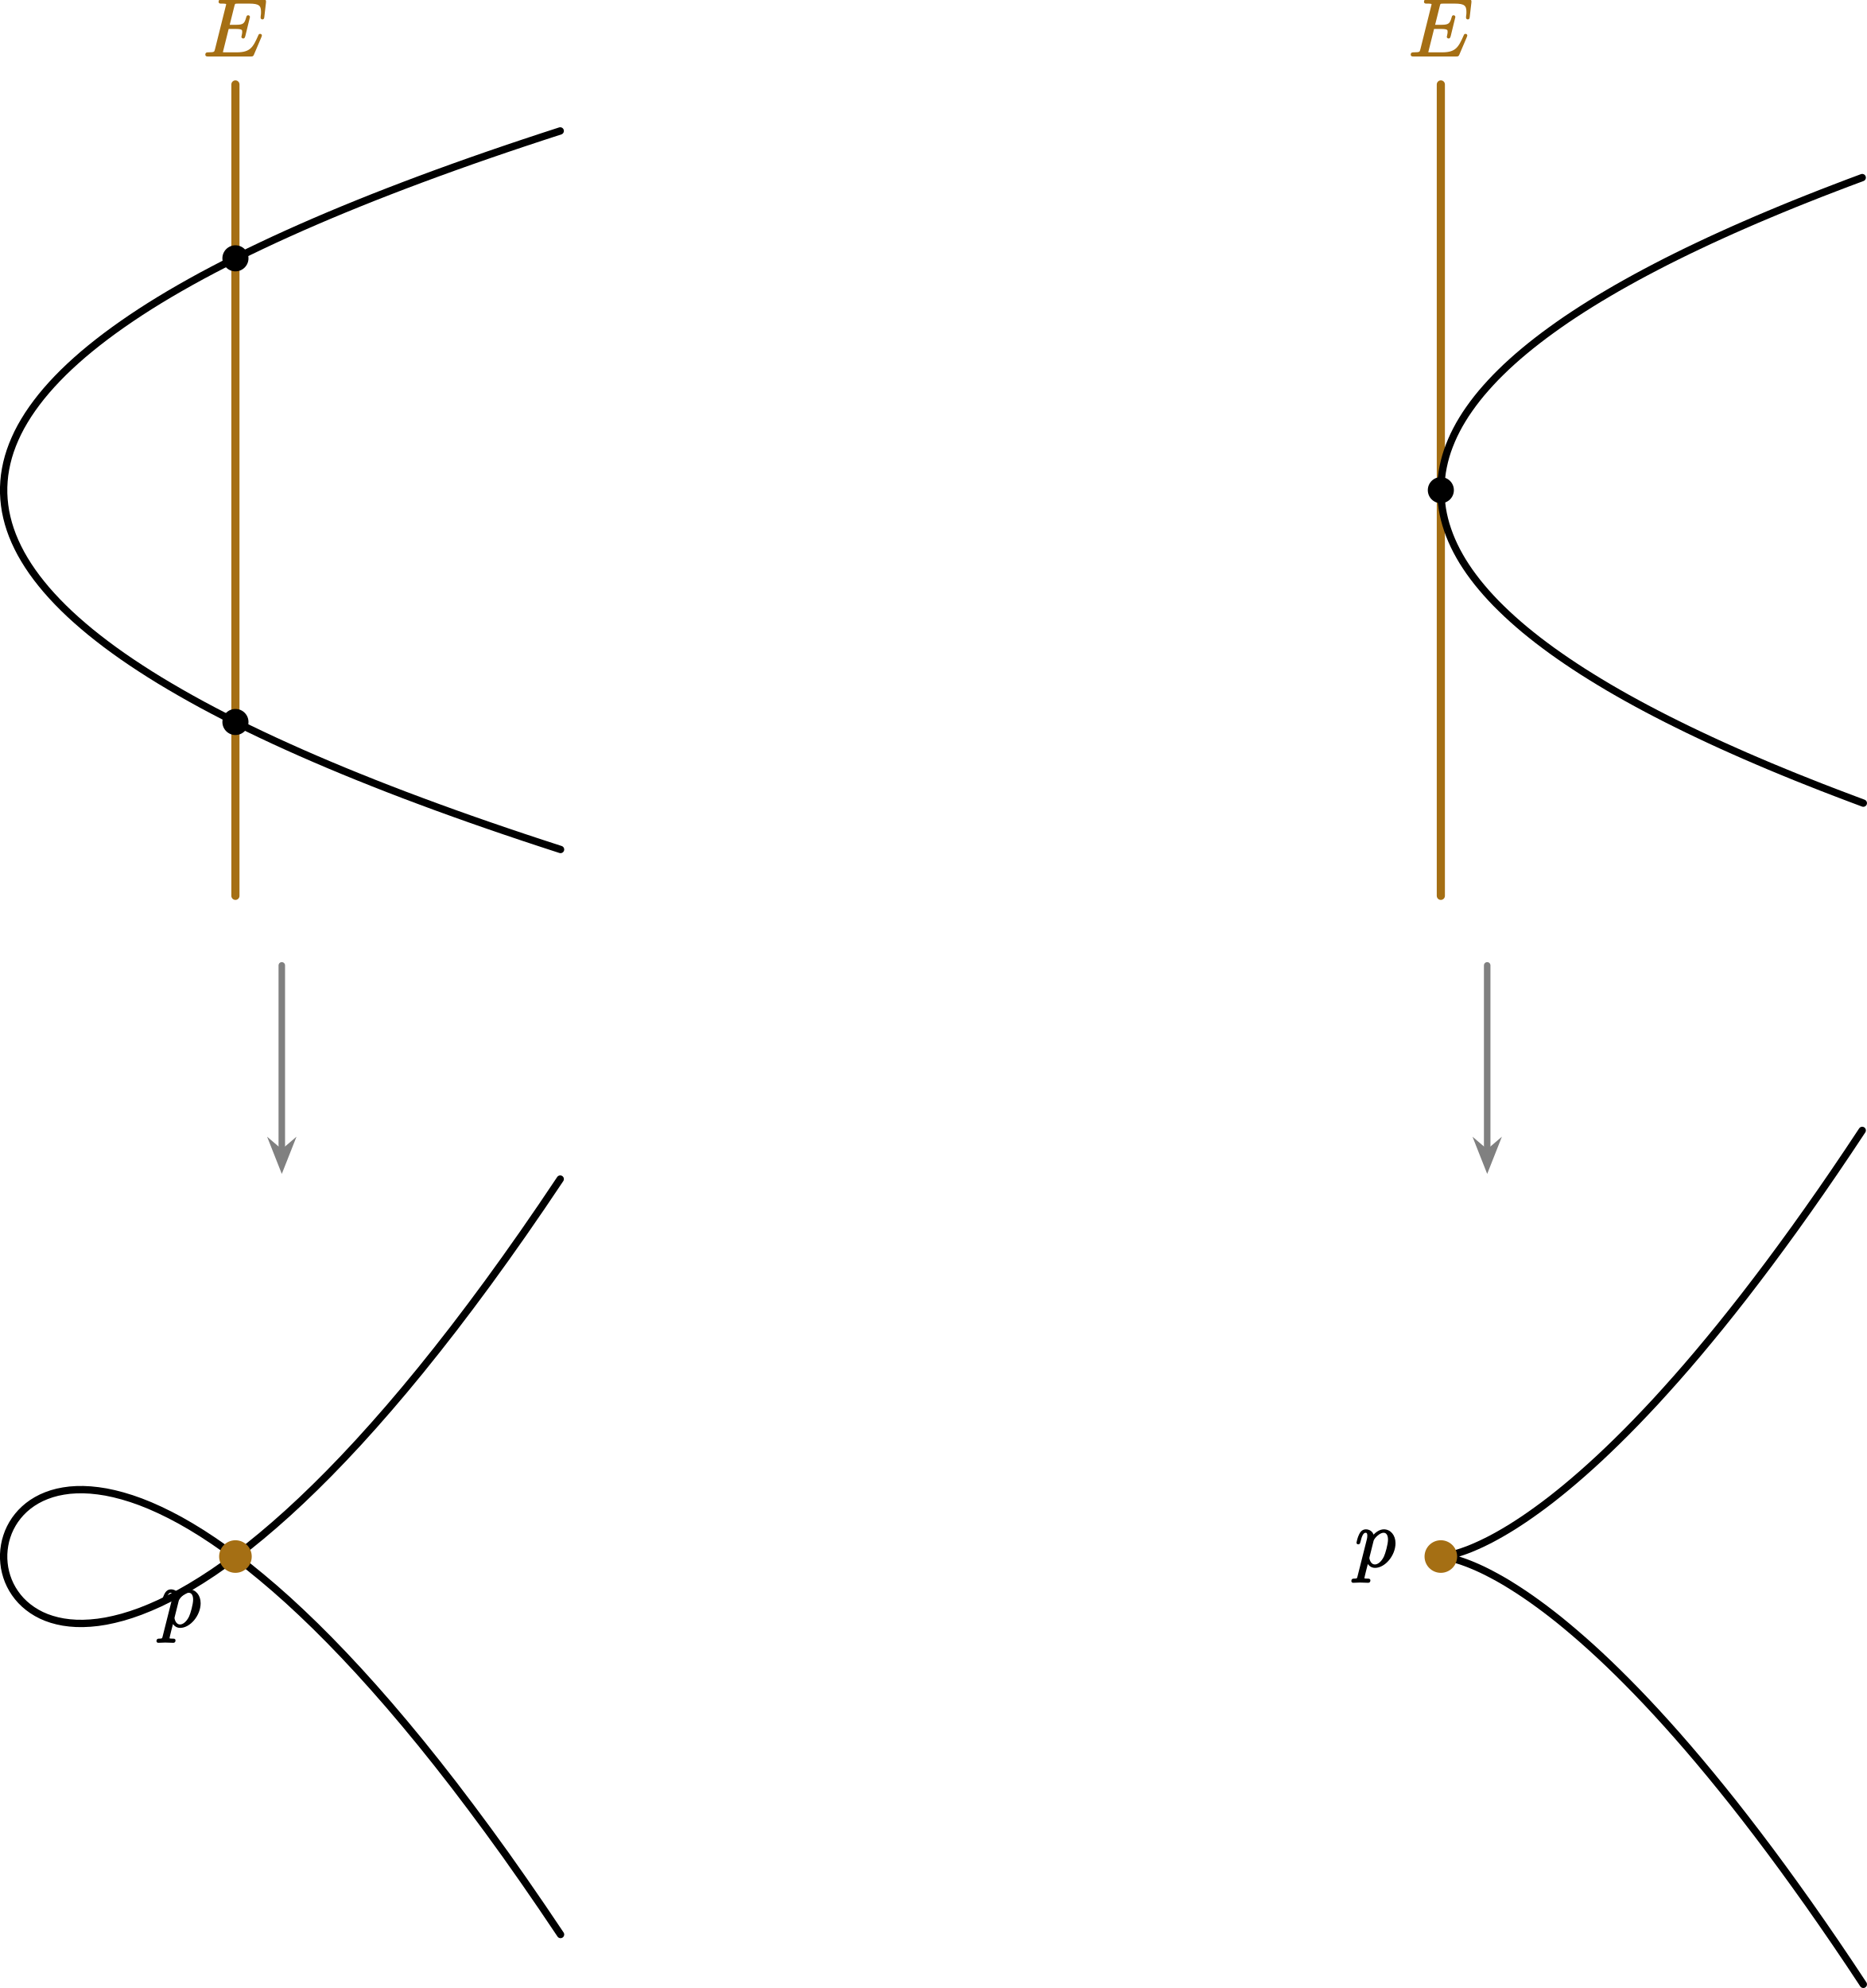
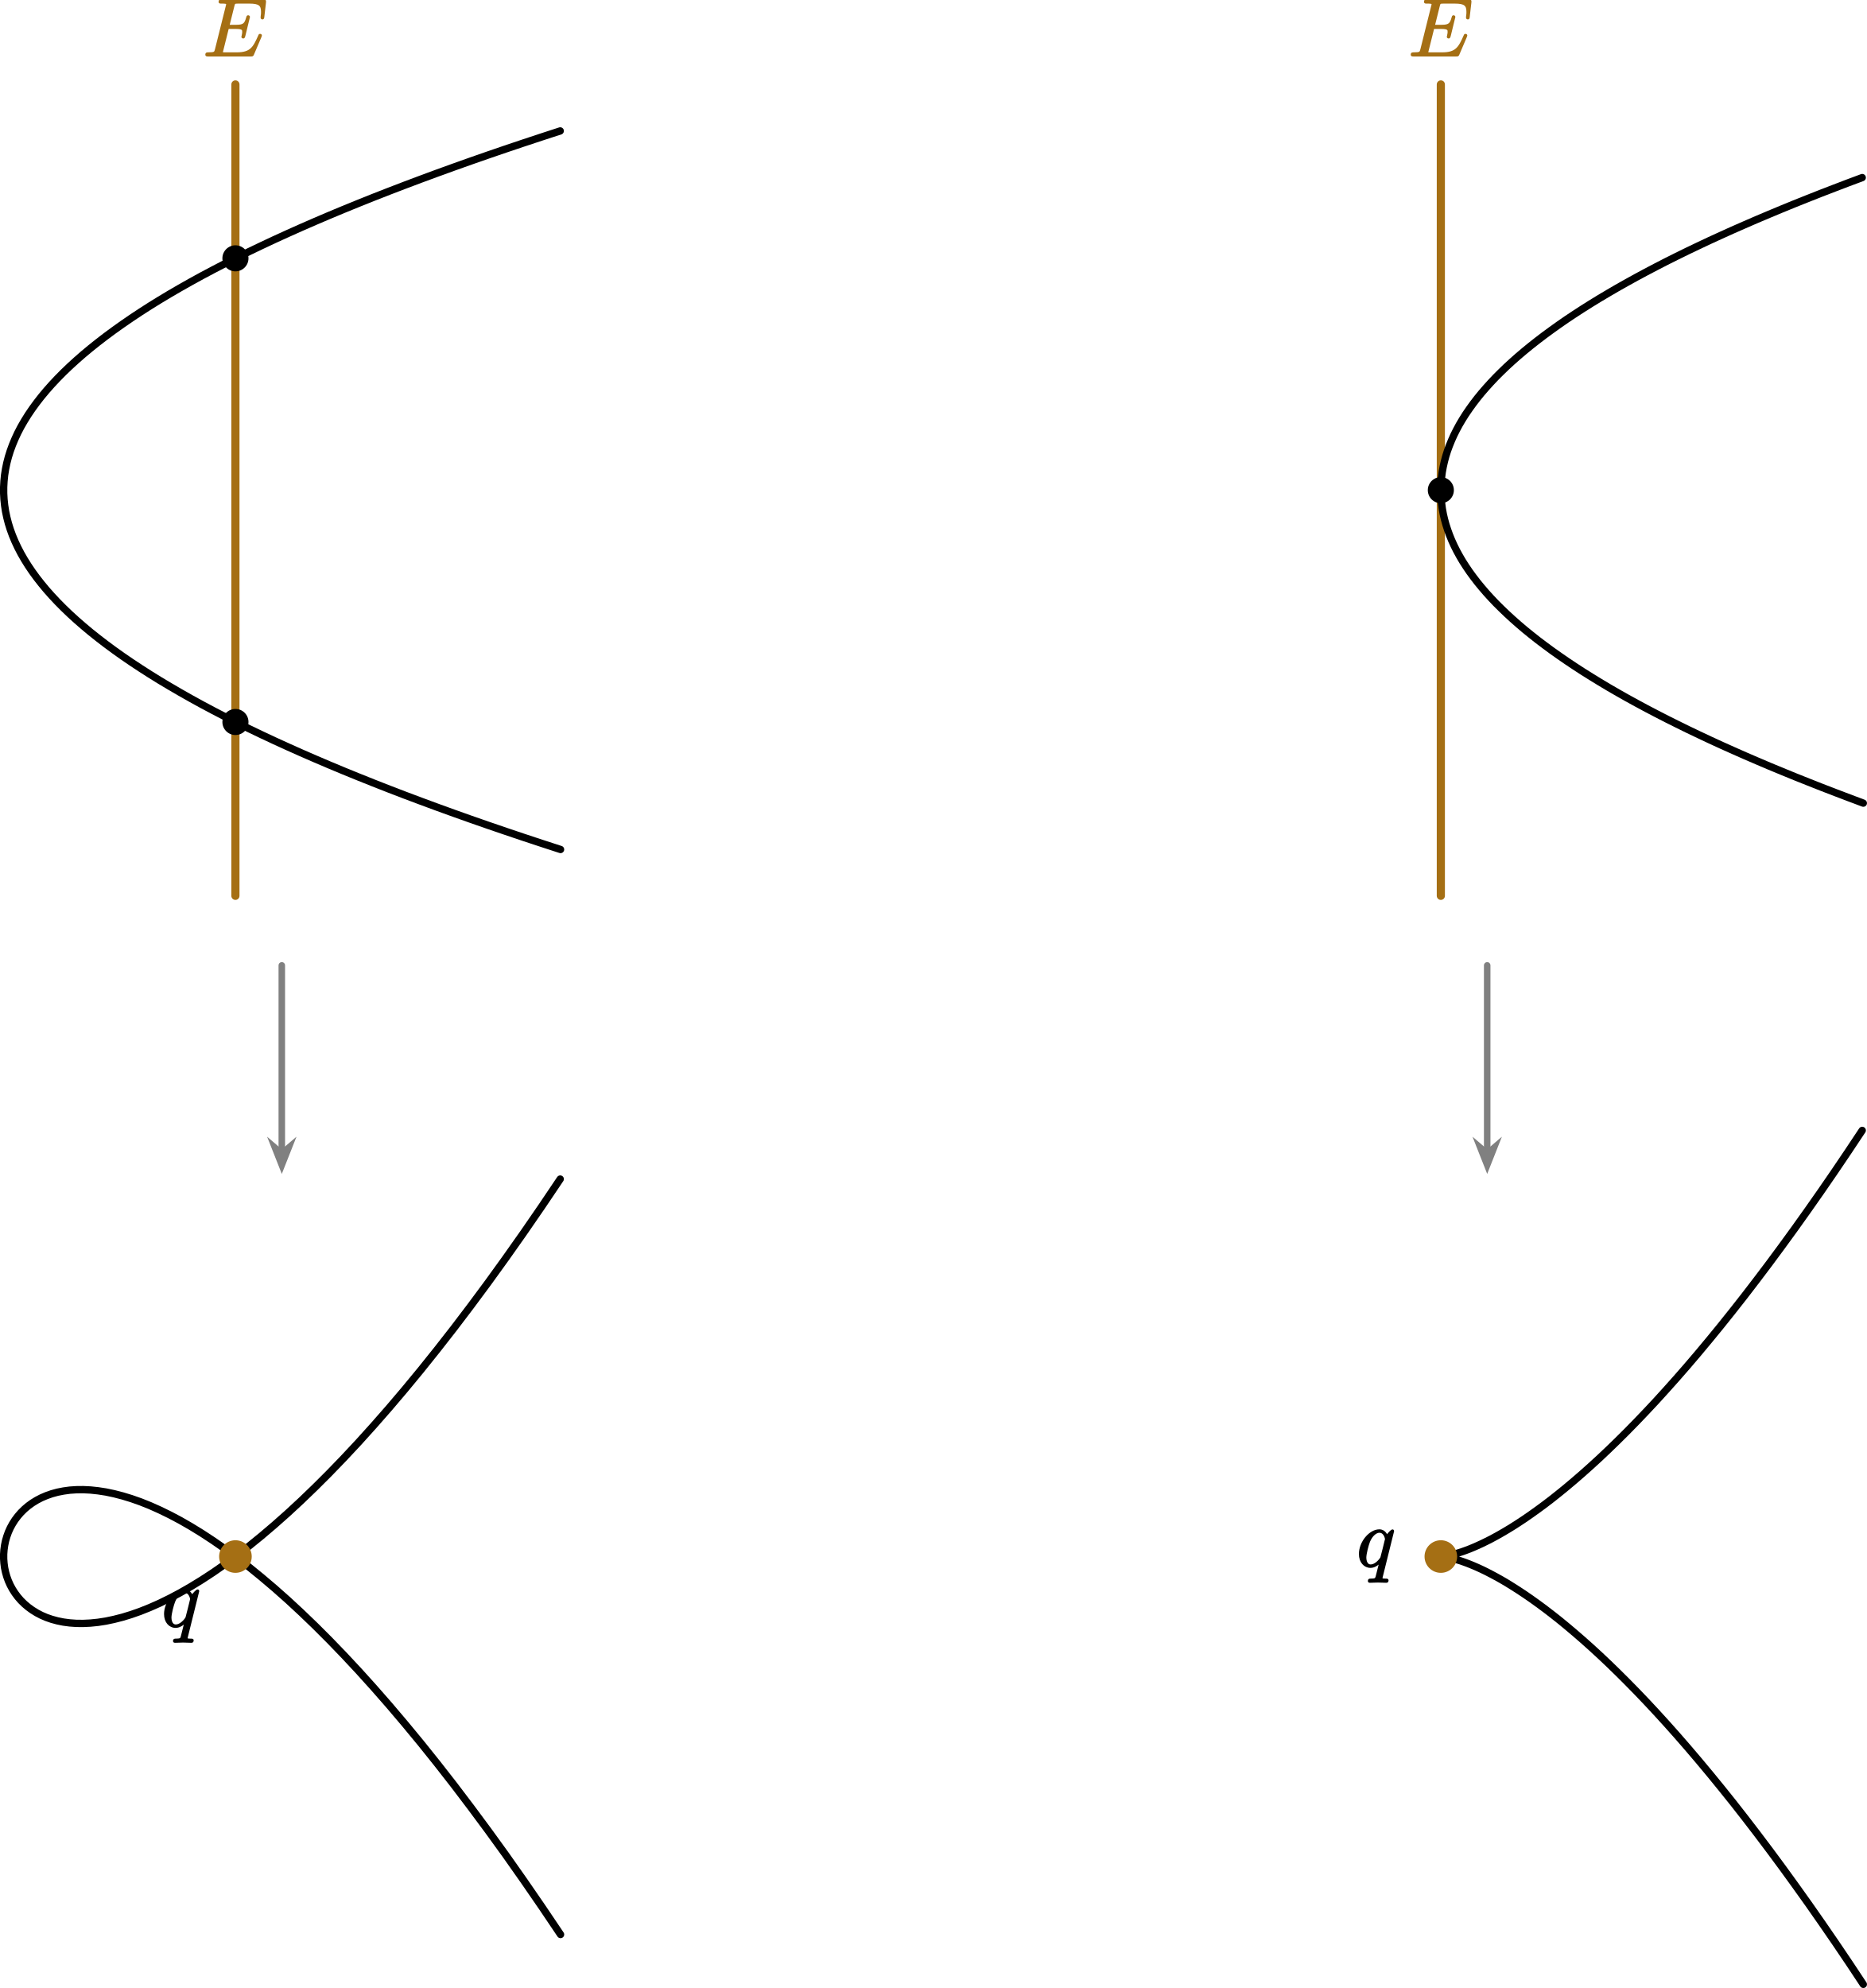
<svg xmlns="http://www.w3.org/2000/svg" xmlns:xlink="http://www.w3.org/1999/xlink" version="1.1" width="228.303pt" height="243.087pt" viewBox="-70.007 -66.689 228.303 243.087">
  <defs>
    <path id="g0-69" d="M7.054-2.321C7.073-2.371 7.103-2.441 7.103-2.461C7.103-2.471 7.103-2.57 6.984-2.57C6.894-2.57 6.874-2.511 6.854-2.451C6.207-.976 5.838-.309 4.134-.309H2.68C2.54-.309 2.521-.309 2.461-.319C2.361-.329 2.331-.339 2.331-.418C2.331-.448 2.331-.468 2.381-.648L3.059-3.367H4.045C4.892-3.367 4.892-3.158 4.892-2.909C4.892-2.839 4.892-2.72 4.822-2.421C4.802-2.371 4.792-2.341 4.792-2.311C4.792-2.262 4.832-2.202 4.922-2.202C5.001-2.202 5.031-2.252 5.071-2.401L5.639-4.732C5.639-4.792 5.589-4.842 5.519-4.842C5.43-4.842 5.41-4.782 5.38-4.663C5.171-3.905 4.991-3.676 4.075-3.676H3.138L3.736-6.077C3.826-6.426 3.836-6.466 4.274-6.466H5.679C6.894-6.466 7.193-6.177 7.193-5.36C7.193-5.121 7.193-5.101 7.153-4.832C7.153-4.772 7.143-4.702 7.143-4.653S7.173-4.533 7.263-4.533C7.372-4.533 7.382-4.593 7.402-4.782L7.601-6.506C7.631-6.775 7.582-6.775 7.333-6.775H2.301C2.102-6.775 2.002-6.775 2.002-6.575C2.002-6.466 2.092-6.466 2.281-6.466C2.65-6.466 2.929-6.466 2.929-6.286C2.929-6.247 2.929-6.227 2.879-6.047L1.564-.777C1.465-.389 1.445-.309 .658-.309C.488-.309 .379-.309 .379-.12C.379 0 .468 0 .658 0H5.828C6.057 0 6.067-.01 6.137-.169L7.054-2.321Z" />
-     <path id="g0-112" d="M.448 1.215C.369 1.554 .349 1.624-.09 1.624C-.209 1.624-.319 1.624-.319 1.813C-.319 1.893-.269 1.933-.189 1.933C.08 1.933 .369 1.903 .648 1.903C.976 1.903 1.315 1.933 1.634 1.933C1.684 1.933 1.813 1.933 1.813 1.733C1.813 1.624 1.714 1.624 1.574 1.624C1.076 1.624 1.076 1.554 1.076 1.465C1.076 1.345 1.494-.279 1.564-.528C1.694-.239 1.973 .11 2.481 .11C3.636 .11 4.882-1.345 4.882-2.809C4.882-3.746 4.314-4.403 3.557-4.403C3.059-4.403 2.58-4.045 2.252-3.656C2.152-4.194 1.724-4.403 1.355-4.403C.897-4.403 .707-4.015 .618-3.836C.438-3.497 .309-2.899 .309-2.869C.309-2.77 .408-2.77 .428-2.77C.528-2.77 .538-2.78 .598-2.999C.767-3.706 .966-4.184 1.325-4.184C1.494-4.184 1.634-4.105 1.634-3.726C1.634-3.497 1.604-3.387 1.564-3.218L.448 1.215ZM2.202-3.108C2.271-3.377 2.54-3.656 2.72-3.806C3.068-4.115 3.357-4.184 3.527-4.184C3.925-4.184 4.164-3.836 4.164-3.248S3.836-1.514 3.656-1.136C3.318-.438 2.839-.11 2.471-.11C1.813-.11 1.684-.936 1.684-.996C1.684-1.016 1.684-1.036 1.714-1.156L2.202-3.108Z" />
+     <path id="g0-113" d="M4.503-4.294C4.503-4.334 4.473-4.394 4.403-4.394C4.294-4.394 3.895-3.995 3.726-3.706C3.507-4.244 3.118-4.403 2.8-4.403C1.624-4.403 .399-2.929 .399-1.484C.399-.508 .986 .11 1.714 .11C2.142 .11 2.531-.13 2.889-.488C2.8-.139 2.471 1.205 2.441 1.295C2.361 1.574 2.281 1.614 1.724 1.624C1.594 1.624 1.494 1.624 1.494 1.823C1.494 1.833 1.494 1.933 1.624 1.933C1.943 1.933 2.291 1.903 2.62 1.903C2.959 1.903 3.318 1.933 3.646 1.933C3.696 1.933 3.826 1.933 3.826 1.733C3.826 1.624 3.726 1.624 3.567 1.624C3.088 1.624 3.088 1.554 3.088 1.465C3.088 1.395 3.108 1.335 3.128 1.245L4.503-4.294ZM1.743-.11C1.146-.11 1.106-.877 1.106-1.046C1.106-1.524 1.395-2.61 1.564-3.029C1.873-3.766 2.391-4.184 2.8-4.184C3.447-4.184 3.587-3.377 3.587-3.308C3.587-3.248 3.039-1.066 3.009-1.026C2.859-.747 2.301-.11 1.743-.11Z" />
  </defs>
  <g id="page1">
    <path d="M-1.461 169.856L-3.731 166.488L-5.961 163.25L-8.152 160.137L-10.309 157.156L-12.426 154.301L-14.5 151.566L-16.539 148.953L-18.539 146.457L-20.504 144.078L-22.426 141.812L-24.312 139.66L-26.156 137.617L-27.965 135.68L-29.734 133.848L-31.465 132.117L-33.16 130.488L-34.812 128.957L-36.43 127.523L-38.008 126.184L-39.547 124.93L-41.047 123.77L-42.508 122.695L-43.93 121.707L-45.316 120.797L-46.664 119.969L-47.969 119.219L-49.238 118.547L-50.473 117.945L-51.664 117.414L-52.816 116.953L-53.934 116.559L-55.012 116.23L-56.051 115.961L-57.051 115.75L-58.012 115.602L-58.938 115.504L-59.82 115.461L-60.668 115.469L-61.477 115.523L-62.246 115.629L-62.977 115.773L-63.668 115.961L-64.324 116.191L-64.938 116.453L-65.516 116.754L-66.055 117.086L-66.555 117.449L-67.016 117.84L-67.441 118.258L-67.824 118.699L-68.172 119.16L-68.481 119.645L-68.75 120.141L-68.981 120.652L-69.172 121.18L-69.328 121.715L-69.441 122.258L-69.519 122.809L-69.559 123.359V123.914L-69.519 124.465L-69.445 125.016L-69.328 125.559L-69.176 126.094L-68.984 126.621L-68.754 127.133L-68.484 127.633L-68.176 128.113L-67.832 128.574L-67.449 129.016L-67.023 129.434L-66.562 129.824L-66.062 130.188L-65.523 130.523L-64.949 130.824L-64.332 131.09L-63.68 131.316L-62.988 131.504L-62.258 131.652L-61.488 131.754L-60.68 131.812L-59.836 131.82L-58.949 131.777L-58.027 131.684L-57.066 131.535L-56.066 131.324L-55.027 131.059L-53.953 130.73L-52.836 130.336L-51.684 129.875L-50.492 129.348L-49.262 128.746L-47.992 128.074L-46.684 127.324L-45.34 126.5L-43.953 125.594L-42.531 124.605L-41.07 123.531L-39.57 122.371L-38.031 121.121L-36.457 119.781L-34.84 118.348L-33.188 116.82L-31.496 115.191L-29.766 113.465L-27.996 111.633L-26.188 109.699L-24.344 107.656L-22.457 105.504L-20.535 103.242L-18.574 100.867L-16.574 98.371L-14.535 95.762L-12.461 93.031L-10.344 90.176L-8.191 87.195L-6 84.09L-3.769 80.852L-1.5 77.484" stroke="#000" fill="none" stroke-width=".897" stroke-linecap="round" stroke-linejoin="round" />
    <path d="M-39.223 123.641C-39.223 122.539-40.117 121.648-41.219 121.648C-42.316 121.648-43.211 122.539-43.211 123.641C-43.211 124.742-42.316 125.633-41.219 125.633C-40.117 125.633-39.223 124.742-39.223 123.641Z" fill="#a56f14" />
-     <g transform="matrix(1 0 0 1 -9.2368 8.514)">
-       <use stroke="#000" stroke-width="0.20" stroke-linejoin="round" x="-41.217" y="123.641" xlink:href="#g0-112" />
+     <g transform="matrix(1 0 0 1 -9.0292 8.514)">
+       <use stroke="#000" stroke-width="0.20" stroke-linejoin="round" x="-41.217" y="123.641" xlink:href="#g0-113" />
    </g>
    <path d="M157.848 175.949L156.129 173.356L154.437 170.852L152.773 168.434L151.141 166.098L149.535 163.848L147.961 161.676L146.414 159.582L144.898 157.57L143.41 155.633L141.953 153.769L140.523 151.984L139.121 150.266L137.75 148.621L136.41 147.047L135.098 145.539L133.812 144.094L132.559 142.719L131.332 141.402L130.137 140.152L128.969 138.961L127.832 137.828L126.723 136.75L125.645 135.731L124.594 134.766L123.57 133.852L122.578 132.992L121.617 132.18L120.684 131.414L119.777 130.699L118.902 130.027L118.055 129.402L117.238 128.816L116.449 128.273L115.691 127.77L114.961 127.305L114.262 126.871L113.59 126.477L112.945 126.117L112.332 125.789L111.75 125.488L111.195 125.219L110.668 124.977L110.172 124.762L109.703 124.57L109.266 124.402L108.855 124.254L108.477 124.129L108.125 124.02L107.805 123.93L107.512 123.855L107.25 123.797L107.016 123.746L106.809 123.711L106.633 123.684L106.484 123.664L106.367 123.652L106.281 123.645L106.219 123.641H106.191H106.187H106.219L106.273 123.637L106.359 123.633L106.477 123.621L106.621 123.602L106.793 123.574L106.996 123.539L107.23 123.492L107.492 123.43L107.781 123.359L108.102 123.27L108.449 123.16L108.828 123.035L109.234 122.891L109.672 122.727L110.137 122.535L110.629 122.32L111.152 122.082L111.707 121.812L112.289 121.52L112.898 121.191L113.539 120.832L114.207 120.441L114.906 120.016L115.633 119.551L116.391 119.051L117.176 118.508L117.992 117.926L118.836 117.305L119.711 116.637L120.613 115.922L121.543 115.164L122.504 114.355L123.496 113.496L124.512 112.59L125.562 111.629L126.641 110.609L127.746 109.539L128.883 108.41L130.047 107.223L131.238 105.977L132.465 104.668L133.715 103.293L134.996 101.859L136.309 100.356L137.648 98.785L139.016 97.144L140.414 95.434L141.84 93.652L143.297 91.797L144.781 89.863L146.297 87.856L147.84 85.769L149.414 83.606L151.016 81.359L152.648 79.031L154.309 76.617L155.996 74.121L157.715 71.535" stroke="#000" fill="none" stroke-width=".897" stroke-miterlimit="10" stroke-linecap="round" stroke-linejoin="round" />
    <path d="M108.18 123.641C108.18 122.539 107.285 121.648 106.187 121.648C105.086 121.648 104.195 122.539 104.195 123.641C104.195 124.742 105.086 125.633 106.187 125.633C107.285 125.633 108.18 124.742 108.18 123.641Z" fill="#a56f14" />
-     <g transform="matrix(1 0 0 1 136.8784 1.176)">
-       <use stroke="#000" stroke-width="0.20" stroke-linejoin="round" x="-41.217" y="123.641" xlink:href="#g0-112" />
+     <g transform="matrix(1 0 0 1 137.086 1.176)">
+       <use stroke="#000" stroke-width="0.20" stroke-linejoin="round" x="-41.217" y="123.641" xlink:href="#g0-113" />
    </g>
    <path d="M-41.219 42.852V-56.363" stroke="#a56f14" fill="none" stroke-width=".996" stroke-miterlimit="10" stroke-linecap="round" stroke-linejoin="round" />
    <g fill="#a56f14" transform="matrix(1 0 0 1 -3.9643 -183.5222)">
      <use stroke="#a56f14" stroke-width="0.20" stroke-linejoin="round" x="-41.217" y="123.641" xlink:href="#g0-69" />
    </g>
    <path d="M-1.461 37.184L-3.731 36.445L-5.961 35.707L-8.152 34.969L-10.309 34.23L-12.426 33.492L-14.5 32.754L-16.539 32.016L-18.539 31.277L-20.504 30.539L-22.426 29.801L-24.312 29.062L-26.156 28.324L-27.965 27.586L-29.734 26.848L-31.465 26.109L-33.16 25.371L-34.812 24.633L-36.43 23.895L-38.008 23.156L-39.547 22.418L-41.047 21.68L-42.508 20.941L-43.93 20.203L-45.316 19.465L-46.664 18.723L-47.969 17.984L-49.238 17.246L-50.473 16.508L-51.664 15.77L-52.816 15.031L-53.934 14.293L-55.012 13.555L-56.051 12.816L-57.051 12.078L-58.012 11.34L-58.938 10.602L-59.82 9.863L-60.668 9.125L-61.477 8.387L-62.246 7.648L-62.977 6.91L-63.668 6.172L-64.324 5.434L-64.938 4.695L-65.516 3.957L-66.055 3.219L-66.555 2.48L-67.016 1.742L-67.441 1.004L-67.824 .266L-68.172-.473L-68.481-1.211L-68.75-1.949L-68.981-2.687L-69.172-3.426L-69.328-4.164L-69.441-4.902L-69.519-5.641L-69.559-6.379V-7.117L-69.519-7.855L-69.445-8.594L-69.328-9.332L-69.176-10.07L-68.984-10.809L-68.754-11.547L-68.484-12.285L-68.176-13.023L-67.832-13.762L-67.449-14.5L-67.023-15.238L-66.562-15.977L-66.062-16.715L-65.523-17.453L-64.949-18.191L-64.332-18.93L-63.68-19.668L-62.988-20.406L-62.258-21.145L-61.488-21.883L-60.68-22.621L-59.836-23.359L-58.949-24.098L-58.027-24.836L-57.066-25.574L-56.066-26.312L-55.027-27.051L-53.953-27.789L-52.836-28.531L-51.684-29.27L-50.492-30.008L-49.262-30.746L-47.992-31.484L-46.684-32.223L-45.34-32.961L-43.953-33.699L-42.531-34.437L-41.07-35.176L-39.57-35.914L-38.031-36.652L-36.457-37.391L-34.84-38.129L-33.188-38.867L-31.496-39.605L-29.766-40.344L-27.996-41.082L-26.188-41.82L-24.344-42.559L-22.457-43.297L-20.535-44.035L-18.574-44.773L-16.574-45.512L-14.535-46.25L-12.461-46.988L-10.344-47.727L-8.191-48.465L-6-49.203L-3.769-49.941L-1.5-50.68" stroke="#000" fill="none" stroke-width=".897" stroke-miterlimit="10" stroke-linecap="round" stroke-linejoin="round" />
    <path d="M-39.621-35.102C-39.621-35.98-40.336-36.695-41.219-36.695C-42.098-36.695-42.812-35.98-42.812-35.102C-42.812-34.223-42.098-33.508-41.219-33.508C-40.336-33.508-39.621-34.223-39.621-35.102Z" />
    <path d="M-39.621 21.594C-39.621 20.711-40.336 20-41.219 20C-42.098 20-42.812 20.711-42.812 21.594C-42.812 22.473-42.098 23.188-41.219 23.188C-40.336 23.188-39.621 22.473-39.621 21.594Z" />
    <path d="M106.187 42.852V-56.363" stroke="#a56f14" fill="none" stroke-width=".996" stroke-miterlimit="10" stroke-linecap="round" stroke-linejoin="round" />
    <g fill="#a56f14" transform="matrix(1 0 0 1 143.439 -183.5222)">
      <use stroke="#a56f14" stroke-width="0.20" stroke-linejoin="round" x="-41.217" y="123.641" xlink:href="#g0-69" />
    </g>
    <path d="M157.848 31.516L156.129 30.871L154.437 30.227L152.773 29.586L151.141 28.941L149.535 28.301L147.961 27.656L146.414 27.016L144.898 26.371L143.41 25.73L141.953 25.086L140.523 24.445L139.121 23.801L137.75 23.156L136.41 22.516L135.098 21.871L133.812 21.23L132.559 20.586L131.332 19.945L130.137 19.301L128.969 18.66L127.832 18.016L126.723 17.375L125.645 16.73L124.594 16.086L123.57 15.445L122.578 14.801L121.617 14.16L120.684 13.516L119.777 12.875L118.902 12.23L118.055 11.59L117.238 10.945L116.449 10.305L115.691 9.66L114.961 9.016L114.262 8.375L113.59 7.73L112.945 7.09L112.332 6.445L111.75 5.805L111.195 5.16L110.668 4.52L110.172 3.875L109.703 3.234L109.266 2.59L108.855 1.949L108.477 1.305L108.125 .66L107.805 .02L107.512-.625L107.25-1.266L107.016-1.91L106.809-2.551L106.633-3.195L106.484-3.836L106.367-4.48L106.281-5.121L106.219-5.766L106.191-6.41L106.187-7.051L106.219-7.695L106.273-8.336L106.359-8.98L106.477-9.621L106.621-10.266L106.793-10.906L106.996-11.551L107.23-12.191L107.492-12.836L107.781-13.48L108.102-14.121L108.449-14.766L108.828-15.406L109.234-16.051L109.672-16.691L110.137-17.336L110.629-17.977L111.152-18.621L111.707-19.262L112.289-19.906L112.898-20.551L113.539-21.191L114.207-21.836L114.906-22.477L115.633-23.121L116.391-23.762L117.176-24.406L117.992-25.047L118.836-25.691L119.711-26.332L120.613-26.977L121.543-27.621L122.504-28.262L123.496-28.906L124.512-29.547L125.562-30.191L126.641-30.832L127.746-31.477L128.883-32.117L130.047-32.762L131.238-33.402L132.465-34.047L133.715-34.691L134.996-35.332L136.309-35.977L137.648-36.617L139.016-37.262L140.414-37.902L141.84-38.547L143.297-39.187L144.781-39.832L146.297-40.473L147.84-41.117L149.414-41.762L151.016-42.402L152.648-43.047L154.309-43.687L155.996-44.332L157.715-44.973" stroke="#000" fill="none" stroke-width=".897" stroke-miterlimit="10" stroke-linecap="round" stroke-linejoin="round" />
    <path d="M107.781-6.754C107.781-7.637 107.066-8.348 106.187-8.348C105.305-8.348 104.594-7.637 104.594-6.754C104.594-5.875 105.305-5.16 106.187-5.16C107.066-5.16 107.781-5.875 107.781-6.754Z" />
    <path d="M-35.547 51.355V74.148" stroke="#808080" fill="none" stroke-width=".797" stroke-miterlimit="10" stroke-linecap="round" stroke-linejoin="round" />
    <path d="M-35.547 75.824L-34.66 73.578L-35.547 74.336L-36.434 73.578Z" fill="#808080" />
    <path d="M-35.547 75.824L-34.66 73.578L-35.547 74.336L-36.434 73.578Z" stroke="#808080" fill="none" stroke-width=".757" stroke-miterlimit="10" stroke-linecap="round" />
    <path d="M111.855 51.355V74.148" stroke="#808080" fill="none" stroke-width=".797" stroke-miterlimit="10" stroke-linecap="round" stroke-linejoin="round" />
    <path d="M111.856 75.824L112.743 73.578L111.856 74.336L110.969 73.578Z" fill="#808080" />
    <path d="M111.856 75.824L112.743 73.578L111.856 74.336L110.969 73.578Z" stroke="#808080" fill="none" stroke-width=".757" stroke-miterlimit="10" stroke-linecap="round" />
  </g>
</svg>
